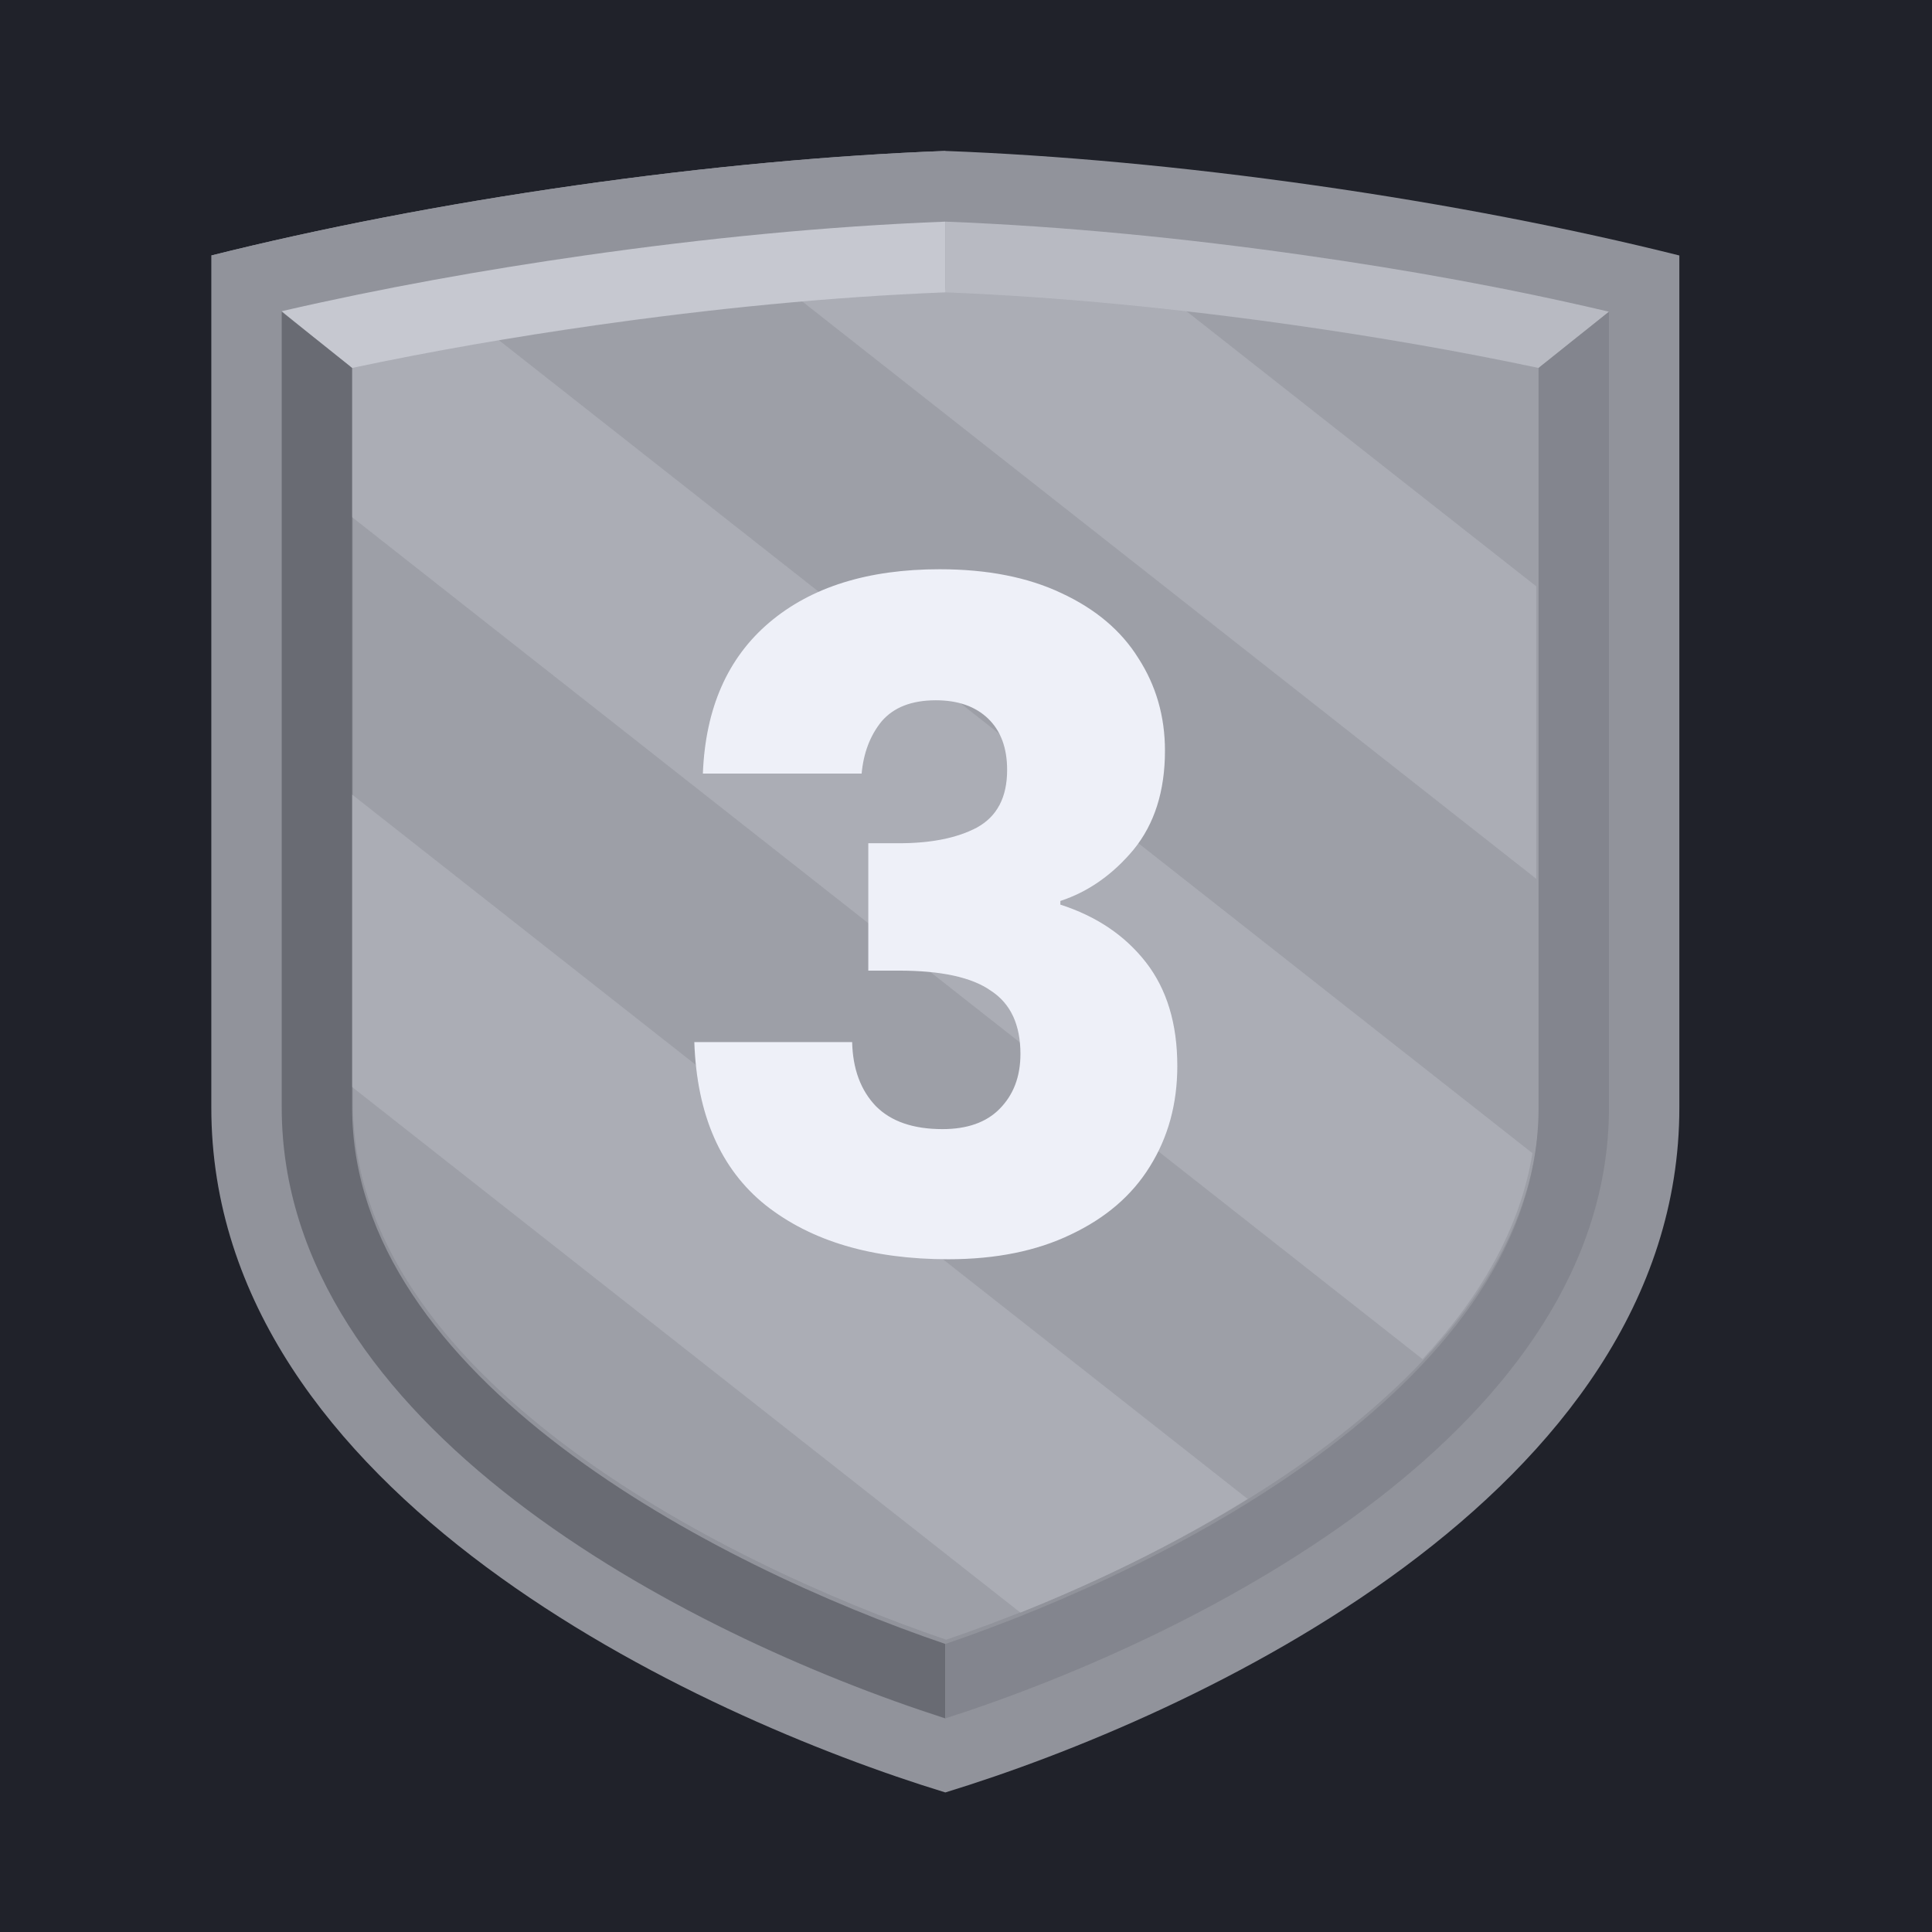
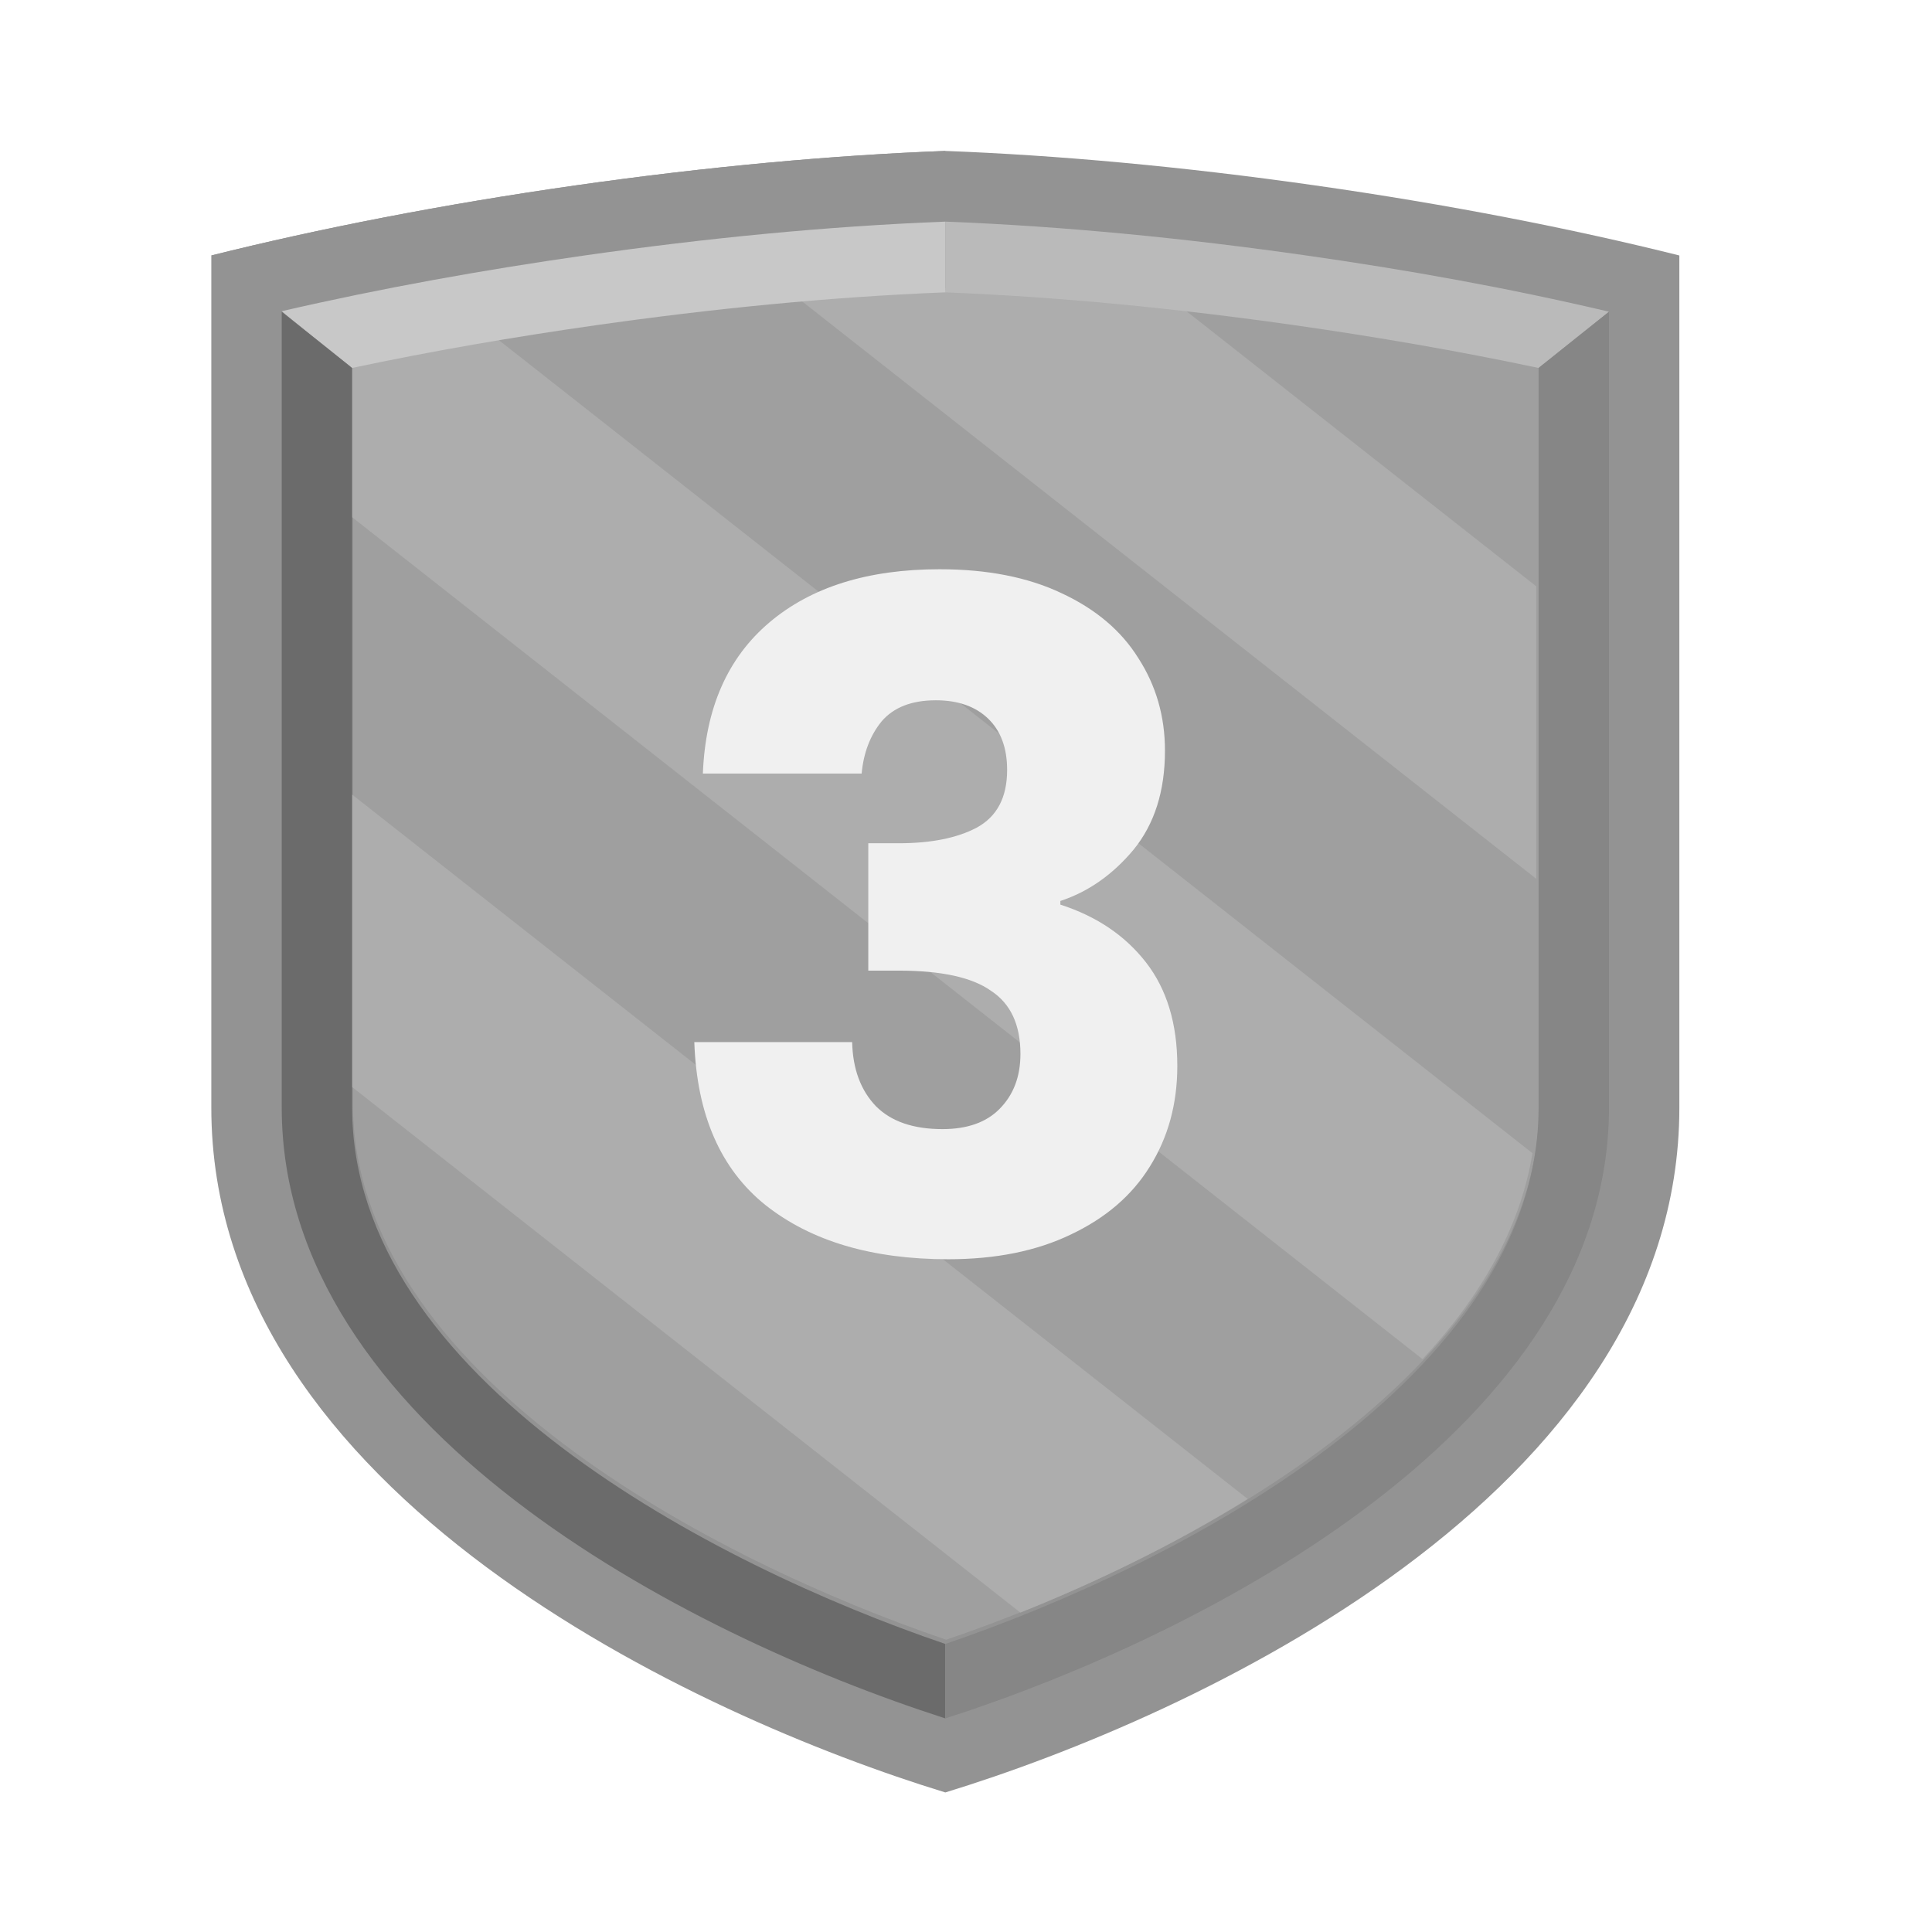
<svg xmlns="http://www.w3.org/2000/svg" width="56" height="56" viewBox="0 0 56 56" fill="none">
-   <rect width="56" height="56" fill="#F5F5F5" />
  <g id="Progress illustrations">
    <g id="Frame 1611">
      <g id="Dark mode">
-         <rect width="4008" height="1424" transform="translate(-1312 -1240)" fill="#20222A" />
        <g id="Illustrations/ Learning path">
-           <rect x="-1255.5" y="-55.5" width="3895" height="183" rx="4.5" stroke="#9747FF" stroke-dasharray="10 5" />
          <g id="Level=3, Disabled=true, Size=small" style="mix-blend-mode:luminosity">
            <g id="Level 3">
              <g id="Group">
                <path id="Vector" fill-rule="evenodd" clip-rule="evenodd" d="M27.401 51.955C20.279 49.776 6.125 43.323 6.125 32.104V7.405C9.244 6.625 12.841 5.921 16.689 5.373C20.539 4.824 24.189 4.496 27.401 4.375C30.613 4.496 34.263 4.824 38.112 5.373C41.962 5.921 45.558 6.625 48.677 7.405V32.104C48.677 43.324 34.523 49.776 27.401 51.955Z" fill="#4EA8DE" />
                <path id="Vector_2" fill-rule="evenodd" clip-rule="evenodd" d="M27.426 47.528C34.157 45.238 44.62 39.805 44.62 31.981V10.543C42.283 10.048 39.922 9.642 37.564 9.306C34.21 8.829 30.811 8.486 27.426 8.352C24.04 8.486 20.642 8.829 17.289 9.306C14.931 9.642 12.569 10.048 10.231 10.543V31.981C10.231 39.805 20.696 45.238 27.426 47.528Z" fill="#48BFE3" />
                <path id="Vector_3" fill-rule="evenodd" clip-rule="evenodd" d="M10.144 22.982V31.459L29.576 46.742C31.698 45.894 34.008 44.787 36.164 43.447L10.144 22.982Z" fill="#56CFE1" />
                <path id="Vector_4" fill-rule="evenodd" clip-rule="evenodd" d="M14.37 9.789C12.957 10.025 11.545 10.287 10.144 10.585V14.942L41.232 39.395C42.88 37.627 44.062 35.629 44.419 33.426L14.37 9.789Z" fill="#56CFE1" />
                <path id="Vector_5" fill-rule="evenodd" clip-rule="evenodd" d="M34.287 8.94C31.978 8.677 29.654 8.486 27.337 8.394C25.945 8.448 24.548 8.54 23.155 8.661L44.53 25.474V16.996L34.287 8.94Z" fill="#56CFE1" />
                <path id="Vector_6" fill-rule="evenodd" clip-rule="evenodd" d="M37.826 7.4C34.377 6.909 30.883 6.559 27.401 6.424V8.474C30.787 8.608 34.185 8.951 37.539 9.428C39.897 9.764 42.258 10.17 44.595 10.665L46.636 9.035C43.727 8.348 40.774 7.819 37.825 7.4L37.826 7.4Z" fill="#64DFDF" />
                <path id="Vector_7" fill-rule="evenodd" clip-rule="evenodd" d="M27.401 6.425V4.375C24.189 4.496 20.539 4.824 16.689 5.373C12.841 5.921 9.244 6.625 6.125 7.405L8.165 9.036C11.074 8.35 14.027 7.821 16.976 7.401C20.425 6.91 23.919 6.559 27.401 6.425Z" fill="#4EA8DE" />
                <path id="Vector_8" fill-rule="evenodd" clip-rule="evenodd" d="M27.401 8.474V6.424C23.92 6.559 20.425 6.909 16.977 7.4C14.028 7.82 11.075 8.349 8.166 9.02C8.166 9.036 10.207 10.665 10.207 10.665C12.544 10.17 14.905 9.764 17.264 9.428C20.617 8.951 24.015 8.608 27.401 8.474Z" fill="#72EFDD" />
                <path id="Vector_9" fill-rule="evenodd" clip-rule="evenodd" d="M8.166 9.037V32.105C8.166 41.303 19.75 47.347 27.401 49.809V47.651C20.671 45.361 10.207 39.928 10.207 32.104V10.667L8.166 9.037Z" fill="#5E60CE" />
                <path id="Vector_10" fill-rule="evenodd" clip-rule="evenodd" d="M46.637 9.037V32.105C46.637 41.303 35.053 47.347 27.401 49.809V47.651C34.132 45.361 44.596 39.928 44.596 32.104V10.667L46.637 9.037Z" fill="#5390D9" />
              </g>
              <path id="5" d="M20.373 22.423C20.447 20.528 21.09 19.067 22.302 18.041C23.515 17.014 25.159 16.5 27.235 16.5C28.613 16.5 29.789 16.73 30.763 17.191C31.755 17.651 32.499 18.279 32.995 19.076C33.51 19.873 33.767 20.767 33.767 21.759C33.767 22.928 33.464 23.884 32.857 24.628C32.251 25.354 31.544 25.849 30.735 26.115V26.221C31.782 26.558 32.609 27.115 33.216 27.894C33.822 28.674 34.125 29.674 34.125 30.896C34.125 31.994 33.859 32.968 33.326 33.817C32.811 34.65 32.049 35.305 31.038 35.783C30.046 36.261 28.861 36.5 27.483 36.5C25.279 36.5 23.515 35.978 22.192 34.933C20.887 33.888 20.198 32.312 20.125 30.205H24.7C24.718 30.984 24.948 31.604 25.389 32.064C25.83 32.507 26.473 32.728 27.318 32.728C28.034 32.728 28.586 32.534 28.971 32.144C29.376 31.737 29.578 31.206 29.578 30.55C29.578 29.701 29.293 29.09 28.723 28.718C28.172 28.328 27.281 28.134 26.05 28.134H25.168V24.442H26.05C26.987 24.442 27.741 24.291 28.31 23.99C28.898 23.671 29.192 23.113 29.192 22.317C29.192 21.679 29.008 21.183 28.641 20.829C28.273 20.475 27.768 20.298 27.125 20.298C26.427 20.298 25.903 20.502 25.554 20.909C25.223 21.316 25.03 21.821 24.975 22.423H20.373Z" fill="#EFF0F2" />
            </g>
          </g>
        </g>
      </g>
    </g>
  </g>
</svg>
